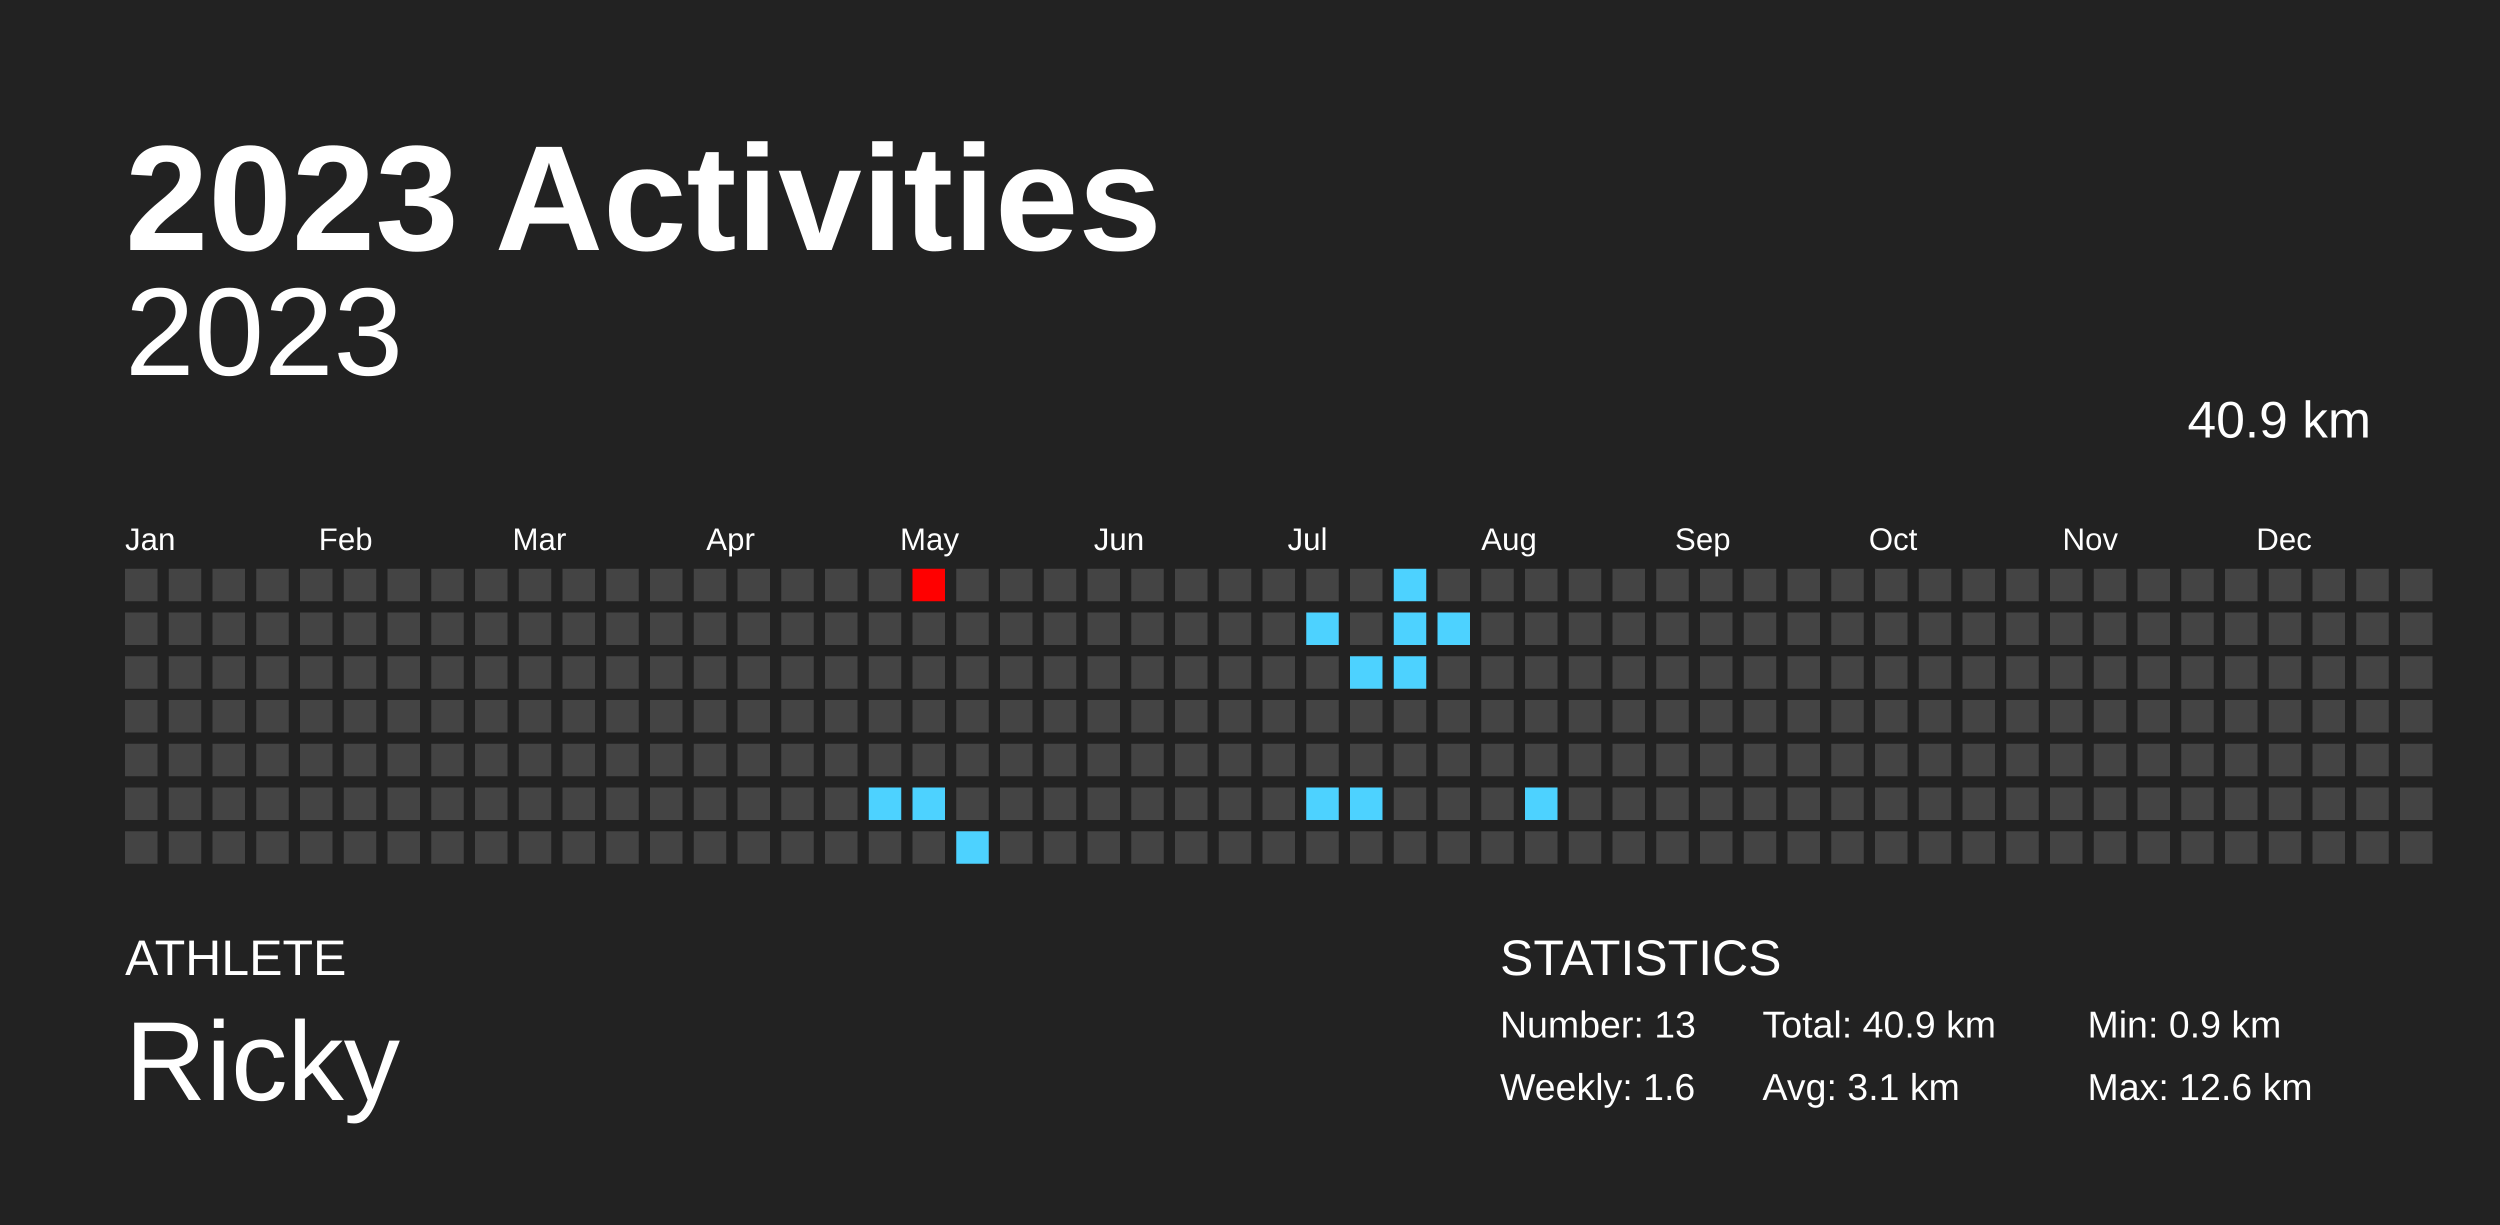
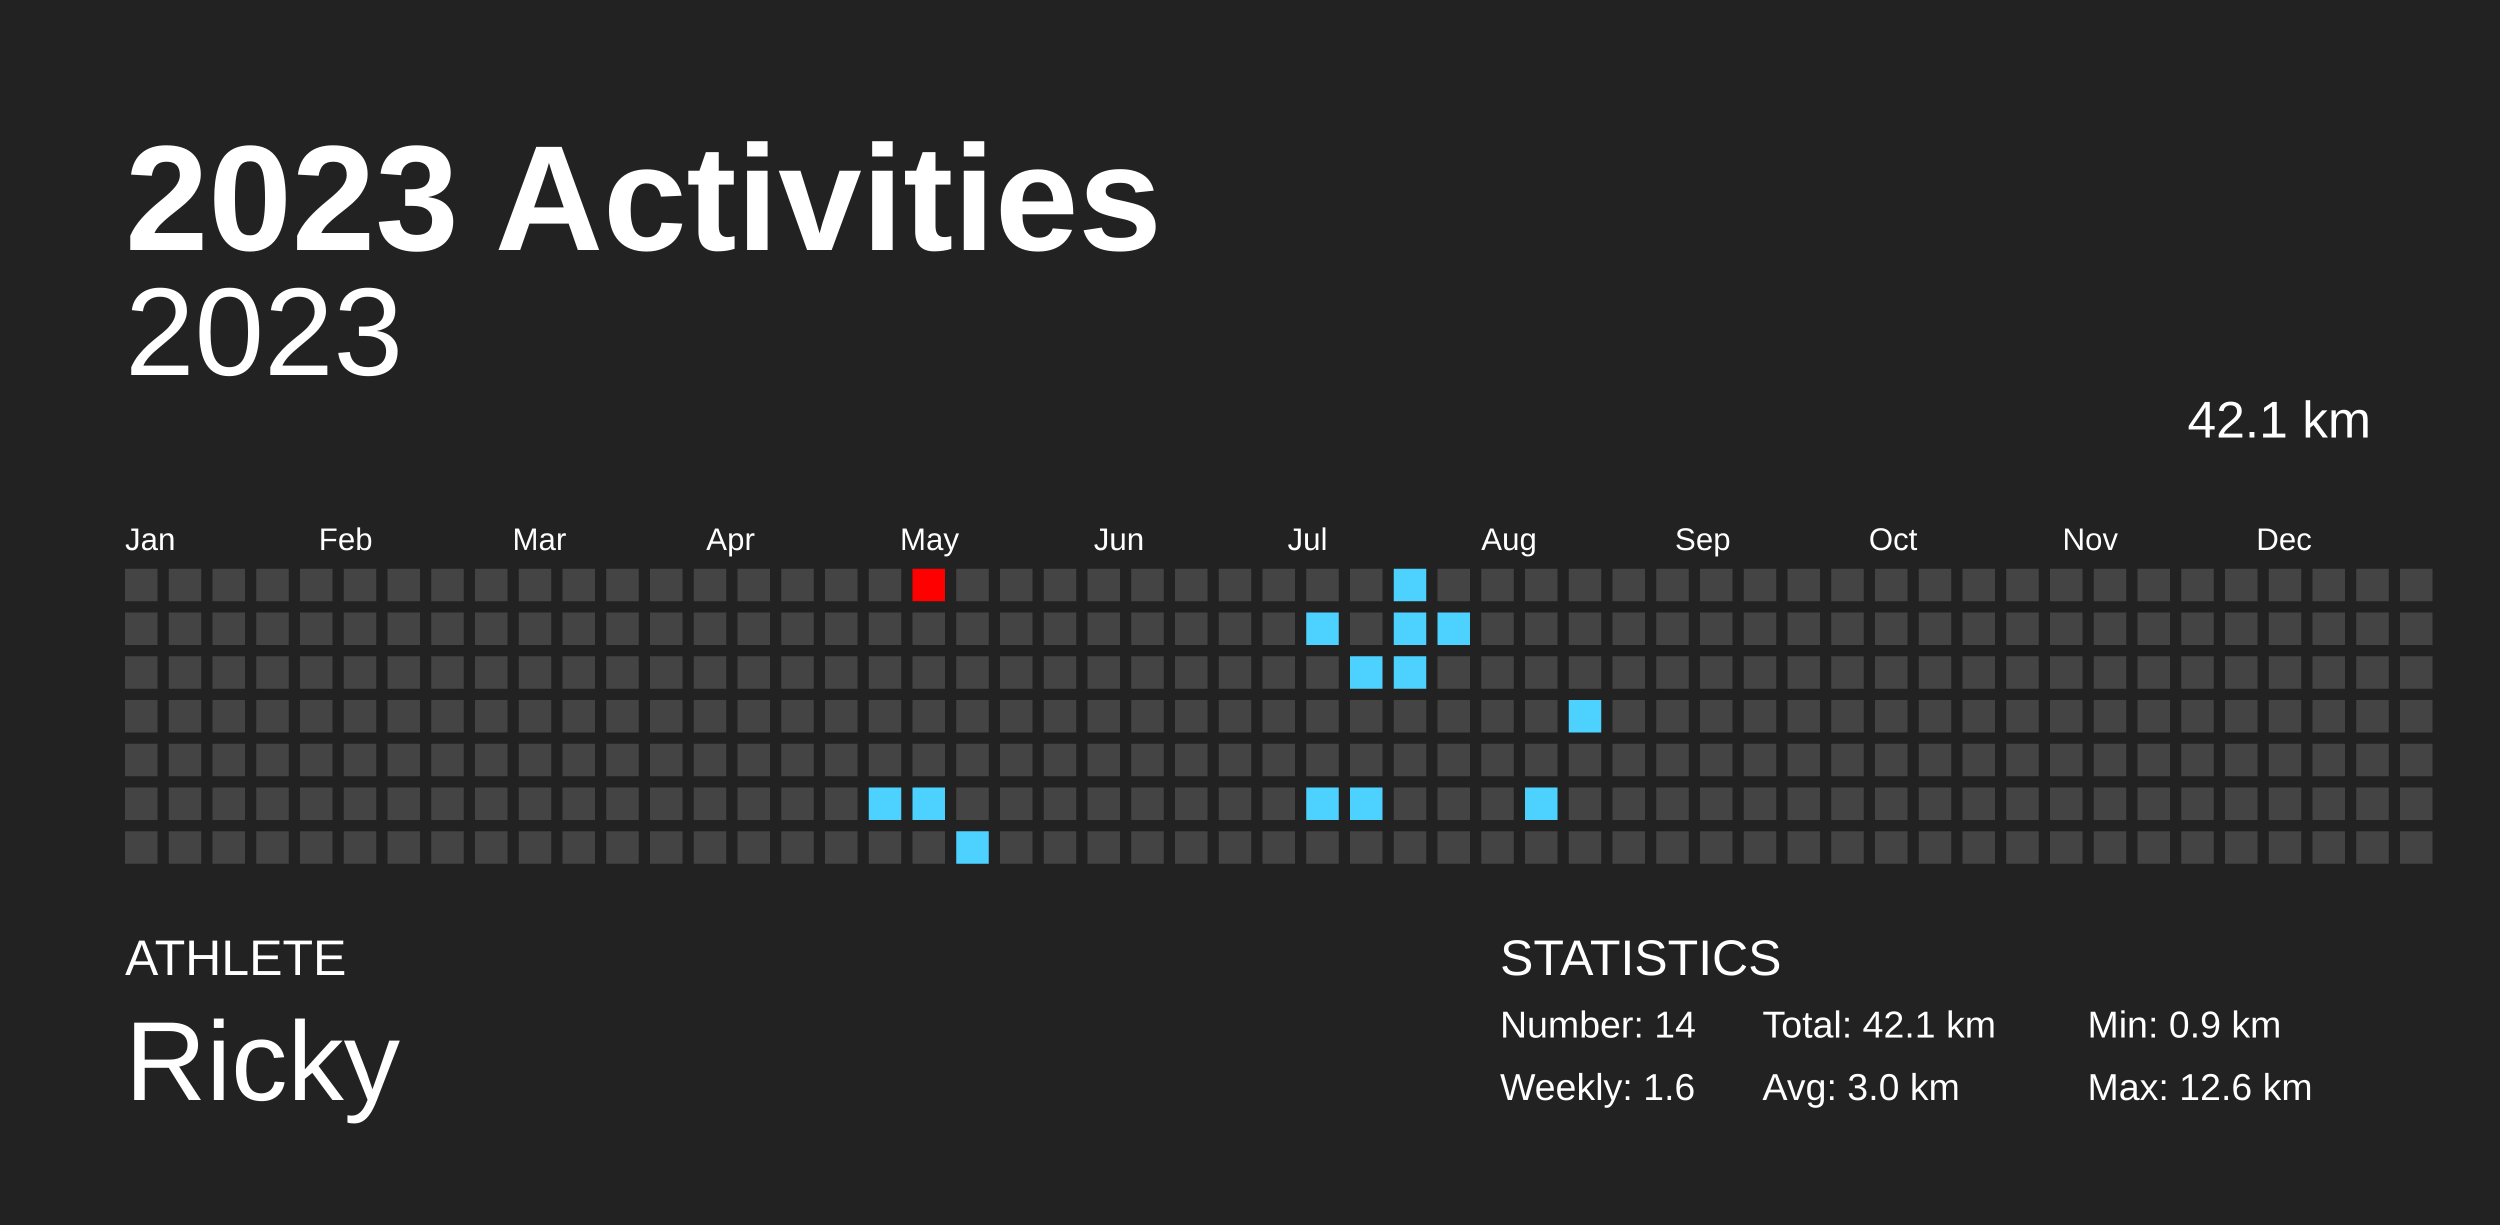
<svg xmlns="http://www.w3.org/2000/svg" baseProfile="full" height="98mm" version="1.1" viewBox="0,0,200,98" width="200mm">
  <defs />
  <rect fill="#222222" height="98" width="200" x="0" y="0" />
  <text fill="#FFFFFF" style="font-size:12px; font-family:Arial; font-weight:bold;" x="10" y="20">2023 Activities</text>
  <text fill="#FFFFFF" style="font-size:4px; font-family:Arial" x="10" y="78">ATHLETE</text>
  <text fill="#FFFFFF" style="font-size:9px; font-family:Arial" x="10" y="88">Ricky</text>
  <text fill="#FFFFFF" style="font-size:4px; font-family:Arial" x="120" y="78">STATISTICS</text>
-   <text fill="#FFFFFF" style="font-size:3px; font-family:Arial" x="120" y="83">Number: 13</text>
+   <text fill="#FFFFFF" style="font-size:3px; font-family:Arial" x="120" y="83">Number: 14</text>
  <text fill="#FFFFFF" style="font-size:3px; font-family:Arial" x="120" y="88">Weekly: 1.6</text>
-   <text fill="#FFFFFF" style="font-size:3px; font-family:Arial" x="141" y="83">Total: 40.9 km</text>
-   <text fill="#FFFFFF" style="font-size:3px; font-family:Arial" x="141" y="88">Avg: 3.1 km</text>
+   <text fill="#FFFFFF" style="font-size:3px; font-family:Arial" x="141" y="83">Total: 42.1 km</text>
+   <text fill="#FFFFFF" style="font-size:3px; font-family:Arial" x="141" y="88">Avg: 3.0 km</text>
  <text fill="#FFFFFF" style="font-size:3px; font-family:Arial" x="167" y="83">Min: 0.9 km</text>
  <text fill="#FFFFFF" style="font-size:3px; font-family:Arial" x="167" y="88">Max: 12.6 km</text>
  <text alignment-baseline="hanging" fill="#FFFFFF" style="font-size:10.0px; font-family:Arial;" x="10" y="30">2023</text>
-   <text alignment-baseline="hanging" fill="#FFFFFF" style="font-size:4.125px; font-family:Arial;" x="175" y="35">40.9 km</text>
+   <text alignment-baseline="hanging" fill="#FFFFFF" style="font-size:4.125px; font-family:Arial;" x="175" y="35">42.1 km</text>
  <text fill="#FFFFFF" style="font-size:2.5px; font-family:Arial" x="10.0" y="44">Jan</text>
  <text fill="#FFFFFF" style="font-size:2.5px; font-family:Arial" x="25.5" y="44">Feb</text>
  <text fill="#FFFFFF" style="font-size:2.5px; font-family:Arial" x="41.0" y="44">Mar</text>
  <text fill="#FFFFFF" style="font-size:2.5px; font-family:Arial" x="56.5" y="44">Apr</text>
  <text fill="#FFFFFF" style="font-size:2.5px; font-family:Arial" x="72.0" y="44">May</text>
  <text fill="#FFFFFF" style="font-size:2.5px; font-family:Arial" x="87.5" y="44">Jun</text>
  <text fill="#FFFFFF" style="font-size:2.5px; font-family:Arial" x="103.0" y="44">Jul</text>
  <text fill="#FFFFFF" style="font-size:2.5px; font-family:Arial" x="118.5" y="44">Aug</text>
  <text fill="#FFFFFF" style="font-size:2.5px; font-family:Arial" x="134.0" y="44">Sep</text>
  <text fill="#FFFFFF" style="font-size:2.5px; font-family:Arial" x="149.5" y="44">Oct</text>
  <text fill="#FFFFFF" style="font-size:2.5px; font-family:Arial" x="165.0" y="44">Nov</text>
  <text fill="#FFFFFF" style="font-size:2.5px; font-family:Arial" x="180.5" y="44">Dec</text>
  <rect fill="#444444" height="2.6" width="2.6" x="10.0" y="45.5" />
  <rect fill="#444444" height="2.6" width="2.6" x="10.0" y="49.0" />
  <rect fill="#444444" height="2.6" width="2.6" x="10.0" y="52.5" />
  <rect fill="#444444" height="2.6" width="2.6" x="10.0" y="56.0" />
  <rect fill="#444444" height="2.6" width="2.6" x="10.0" y="59.5" />
  <rect fill="#444444" height="2.6" width="2.6" x="10.0" y="63.0" />
  <rect fill="#444444" height="2.6" width="2.6" x="10.0" y="66.5" />
  <rect fill="#444444" height="2.6" width="2.6" x="13.5" y="45.5" />
  <rect fill="#444444" height="2.6" width="2.6" x="13.5" y="49.0" />
  <rect fill="#444444" height="2.6" width="2.6" x="13.5" y="52.5" />
  <rect fill="#444444" height="2.6" width="2.6" x="13.5" y="56.0" />
  <rect fill="#444444" height="2.6" width="2.6" x="13.5" y="59.5" />
  <rect fill="#444444" height="2.6" width="2.6" x="13.5" y="63.0" />
  <rect fill="#444444" height="2.6" width="2.6" x="13.5" y="66.5" />
  <rect fill="#444444" height="2.6" width="2.6" x="17.0" y="45.5" />
  <rect fill="#444444" height="2.6" width="2.6" x="17.0" y="49.0" />
  <rect fill="#444444" height="2.6" width="2.6" x="17.0" y="52.5" />
  <rect fill="#444444" height="2.6" width="2.6" x="17.0" y="56.0" />
  <rect fill="#444444" height="2.6" width="2.6" x="17.0" y="59.5" />
  <rect fill="#444444" height="2.6" width="2.6" x="17.0" y="63.0" />
  <rect fill="#444444" height="2.6" width="2.6" x="17.0" y="66.5" />
  <rect fill="#444444" height="2.6" width="2.6" x="20.5" y="45.5" />
  <rect fill="#444444" height="2.6" width="2.6" x="20.5" y="49.0" />
  <rect fill="#444444" height="2.6" width="2.6" x="20.5" y="52.5" />
  <rect fill="#444444" height="2.6" width="2.6" x="20.5" y="56.0" />
  <rect fill="#444444" height="2.6" width="2.6" x="20.5" y="59.5" />
  <rect fill="#444444" height="2.6" width="2.6" x="20.5" y="63.0" />
  <rect fill="#444444" height="2.6" width="2.6" x="20.5" y="66.5" />
  <rect fill="#444444" height="2.6" width="2.6" x="24.0" y="45.5" />
  <rect fill="#444444" height="2.6" width="2.6" x="24.0" y="49.0" />
  <rect fill="#444444" height="2.6" width="2.6" x="24.0" y="52.5" />
  <rect fill="#444444" height="2.6" width="2.6" x="24.0" y="56.0" />
  <rect fill="#444444" height="2.6" width="2.6" x="24.0" y="59.5" />
  <rect fill="#444444" height="2.6" width="2.6" x="24.0" y="63.0" />
  <rect fill="#444444" height="2.6" width="2.6" x="24.0" y="66.5" />
  <rect fill="#444444" height="2.6" width="2.6" x="27.5" y="45.5" />
  <rect fill="#444444" height="2.6" width="2.6" x="27.5" y="49.0" />
  <rect fill="#444444" height="2.6" width="2.6" x="27.5" y="52.5" />
  <rect fill="#444444" height="2.6" width="2.6" x="27.5" y="56.0" />
  <rect fill="#444444" height="2.6" width="2.6" x="27.5" y="59.5" />
  <rect fill="#444444" height="2.6" width="2.6" x="27.5" y="63.0" />
  <rect fill="#444444" height="2.6" width="2.6" x="27.5" y="66.5" />
  <rect fill="#444444" height="2.6" width="2.6" x="31.0" y="45.5" />
  <rect fill="#444444" height="2.6" width="2.6" x="31.0" y="49.0" />
  <rect fill="#444444" height="2.6" width="2.6" x="31.0" y="52.5" />
  <rect fill="#444444" height="2.6" width="2.6" x="31.0" y="56.0" />
  <rect fill="#444444" height="2.6" width="2.6" x="31.0" y="59.5" />
  <rect fill="#444444" height="2.6" width="2.6" x="31.0" y="63.0" />
  <rect fill="#444444" height="2.6" width="2.6" x="31.0" y="66.5" />
  <rect fill="#444444" height="2.6" width="2.6" x="34.5" y="45.5" />
  <rect fill="#444444" height="2.6" width="2.6" x="34.5" y="49.0" />
  <rect fill="#444444" height="2.6" width="2.6" x="34.5" y="52.5" />
  <rect fill="#444444" height="2.6" width="2.6" x="34.5" y="56.0" />
  <rect fill="#444444" height="2.6" width="2.6" x="34.5" y="59.5" />
  <rect fill="#444444" height="2.6" width="2.6" x="34.5" y="63.0" />
  <rect fill="#444444" height="2.6" width="2.6" x="34.5" y="66.5" />
  <rect fill="#444444" height="2.6" width="2.6" x="38.0" y="45.5" />
  <rect fill="#444444" height="2.6" width="2.6" x="38.0" y="49.0" />
  <rect fill="#444444" height="2.6" width="2.6" x="38.0" y="52.5" />
  <rect fill="#444444" height="2.6" width="2.6" x="38.0" y="56.0" />
  <rect fill="#444444" height="2.6" width="2.6" x="38.0" y="59.5" />
  <rect fill="#444444" height="2.6" width="2.6" x="38.0" y="63.0" />
  <rect fill="#444444" height="2.6" width="2.6" x="38.0" y="66.5" />
  <rect fill="#444444" height="2.6" width="2.6" x="41.5" y="45.5" />
  <rect fill="#444444" height="2.6" width="2.6" x="41.5" y="49.0" />
  <rect fill="#444444" height="2.6" width="2.6" x="41.5" y="52.5" />
  <rect fill="#444444" height="2.6" width="2.6" x="41.5" y="56.0" />
  <rect fill="#444444" height="2.6" width="2.6" x="41.5" y="59.5" />
  <rect fill="#444444" height="2.6" width="2.6" x="41.5" y="63.0" />
  <rect fill="#444444" height="2.6" width="2.6" x="41.5" y="66.5" />
  <rect fill="#444444" height="2.6" width="2.6" x="45.0" y="45.5" />
  <rect fill="#444444" height="2.6" width="2.6" x="45.0" y="49.0" />
  <rect fill="#444444" height="2.6" width="2.6" x="45.0" y="52.5" />
  <rect fill="#444444" height="2.6" width="2.6" x="45.0" y="56.0" />
  <rect fill="#444444" height="2.6" width="2.6" x="45.0" y="59.5" />
  <rect fill="#444444" height="2.6" width="2.6" x="45.0" y="63.0" />
  <rect fill="#444444" height="2.6" width="2.6" x="45.0" y="66.5" />
  <rect fill="#444444" height="2.6" width="2.6" x="48.5" y="45.5" />
  <rect fill="#444444" height="2.6" width="2.6" x="48.5" y="49.0" />
  <rect fill="#444444" height="2.6" width="2.6" x="48.5" y="52.5" />
  <rect fill="#444444" height="2.6" width="2.6" x="48.5" y="56.0" />
  <rect fill="#444444" height="2.6" width="2.6" x="48.5" y="59.5" />
  <rect fill="#444444" height="2.6" width="2.6" x="48.5" y="63.0" />
  <rect fill="#444444" height="2.6" width="2.6" x="48.5" y="66.5" />
  <rect fill="#444444" height="2.6" width="2.6" x="52.0" y="45.5" />
  <rect fill="#444444" height="2.6" width="2.6" x="52.0" y="49.0" />
  <rect fill="#444444" height="2.6" width="2.6" x="52.0" y="52.5" />
  <rect fill="#444444" height="2.6" width="2.6" x="52.0" y="56.0" />
  <rect fill="#444444" height="2.6" width="2.6" x="52.0" y="59.5" />
  <rect fill="#444444" height="2.6" width="2.6" x="52.0" y="63.0" />
  <rect fill="#444444" height="2.6" width="2.6" x="52.0" y="66.5" />
  <rect fill="#444444" height="2.6" width="2.6" x="55.5" y="45.5" />
  <rect fill="#444444" height="2.6" width="2.6" x="55.5" y="49.0" />
  <rect fill="#444444" height="2.6" width="2.6" x="55.5" y="52.5" />
  <rect fill="#444444" height="2.6" width="2.6" x="55.5" y="56.0" />
  <rect fill="#444444" height="2.6" width="2.6" x="55.5" y="59.5" />
  <rect fill="#444444" height="2.6" width="2.6" x="55.5" y="63.0" />
  <rect fill="#444444" height="2.6" width="2.6" x="55.5" y="66.5" />
  <rect fill="#444444" height="2.6" width="2.6" x="59.0" y="45.5" />
  <rect fill="#444444" height="2.6" width="2.6" x="59.0" y="49.0" />
  <rect fill="#444444" height="2.6" width="2.6" x="59.0" y="52.5" />
  <rect fill="#444444" height="2.6" width="2.6" x="59.0" y="56.0" />
  <rect fill="#444444" height="2.6" width="2.6" x="59.0" y="59.5" />
  <rect fill="#444444" height="2.6" width="2.6" x="59.0" y="63.0" />
  <rect fill="#444444" height="2.6" width="2.6" x="59.0" y="66.5" />
  <rect fill="#444444" height="2.6" width="2.6" x="62.5" y="45.5" />
  <rect fill="#444444" height="2.6" width="2.6" x="62.5" y="49.0" />
  <rect fill="#444444" height="2.6" width="2.6" x="62.5" y="52.5" />
  <rect fill="#444444" height="2.6" width="2.6" x="62.5" y="56.0" />
  <rect fill="#444444" height="2.6" width="2.6" x="62.5" y="59.5" />
  <rect fill="#444444" height="2.6" width="2.6" x="62.5" y="63.0" />
  <rect fill="#444444" height="2.6" width="2.6" x="62.5" y="66.5" />
  <rect fill="#444444" height="2.6" width="2.6" x="66.0" y="45.5" />
  <rect fill="#444444" height="2.6" width="2.6" x="66.0" y="49.0" />
  <rect fill="#444444" height="2.6" width="2.6" x="66.0" y="52.5" />
  <rect fill="#444444" height="2.6" width="2.6" x="66.0" y="56.0" />
  <rect fill="#444444" height="2.6" width="2.6" x="66.0" y="59.5" />
  <rect fill="#444444" height="2.6" width="2.6" x="66.0" y="63.0" />
  <rect fill="#444444" height="2.6" width="2.6" x="66.0" y="66.5" />
  <rect fill="#444444" height="2.6" width="2.6" x="69.5" y="45.5" />
  <rect fill="#444444" height="2.6" width="2.6" x="69.5" y="49.0" />
  <rect fill="#444444" height="2.6" width="2.6" x="69.5" y="52.5" />
  <rect fill="#444444" height="2.6" width="2.6" x="69.5" y="56.0" />
  <rect fill="#444444" height="2.6" width="2.6" x="69.5" y="59.5" />
  <rect fill="#4dd2ff" height="2.6" width="2.6" x="69.5" y="63.0" />
  <rect fill="#444444" height="2.6" width="2.6" x="69.5" y="66.5" />
  <rect fill="#ff0000" height="2.6" width="2.6" x="73.0" y="45.5" />
  <rect fill="#444444" height="2.6" width="2.6" x="73.0" y="49.0" />
  <rect fill="#444444" height="2.6" width="2.6" x="73.0" y="52.5" />
  <rect fill="#444444" height="2.6" width="2.6" x="73.0" y="56.0" />
  <rect fill="#444444" height="2.6" width="2.6" x="73.0" y="59.5" />
  <rect fill="#4dd2ff" height="2.6" width="2.6" x="73.0" y="63.0" />
  <rect fill="#444444" height="2.6" width="2.6" x="73.0" y="66.5" />
  <rect fill="#444444" height="2.6" width="2.6" x="76.5" y="45.5" />
  <rect fill="#444444" height="2.6" width="2.6" x="76.5" y="49.0" />
  <rect fill="#444444" height="2.6" width="2.6" x="76.5" y="52.5" />
  <rect fill="#444444" height="2.6" width="2.6" x="76.5" y="56.0" />
  <rect fill="#444444" height="2.6" width="2.6" x="76.5" y="59.5" />
  <rect fill="#444444" height="2.6" width="2.6" x="76.5" y="63.0" />
  <rect fill="#4dd2ff" height="2.6" width="2.6" x="76.5" y="66.5" />
  <rect fill="#444444" height="2.6" width="2.6" x="80.0" y="45.5" />
  <rect fill="#444444" height="2.6" width="2.6" x="80.0" y="49.0" />
  <rect fill="#444444" height="2.6" width="2.6" x="80.0" y="52.5" />
  <rect fill="#444444" height="2.6" width="2.6" x="80.0" y="56.0" />
  <rect fill="#444444" height="2.6" width="2.6" x="80.0" y="59.5" />
  <rect fill="#444444" height="2.6" width="2.6" x="80.0" y="63.0" />
  <rect fill="#444444" height="2.6" width="2.6" x="80.0" y="66.5" />
  <rect fill="#444444" height="2.6" width="2.6" x="83.5" y="45.5" />
  <rect fill="#444444" height="2.6" width="2.6" x="83.5" y="49.0" />
  <rect fill="#444444" height="2.6" width="2.6" x="83.5" y="52.5" />
  <rect fill="#444444" height="2.6" width="2.6" x="83.5" y="56.0" />
  <rect fill="#444444" height="2.6" width="2.6" x="83.5" y="59.5" />
  <rect fill="#444444" height="2.6" width="2.6" x="83.5" y="63.0" />
  <rect fill="#444444" height="2.6" width="2.6" x="83.5" y="66.5" />
  <rect fill="#444444" height="2.6" width="2.6" x="87.0" y="45.5" />
  <rect fill="#444444" height="2.6" width="2.6" x="87.0" y="49.0" />
  <rect fill="#444444" height="2.6" width="2.6" x="87.0" y="52.5" />
  <rect fill="#444444" height="2.6" width="2.6" x="87.0" y="56.0" />
  <rect fill="#444444" height="2.6" width="2.6" x="87.0" y="59.5" />
  <rect fill="#444444" height="2.6" width="2.6" x="87.0" y="63.0" />
  <rect fill="#444444" height="2.6" width="2.6" x="87.0" y="66.5" />
  <rect fill="#444444" height="2.6" width="2.6" x="90.5" y="45.5" />
  <rect fill="#444444" height="2.6" width="2.6" x="90.5" y="49.0" />
  <rect fill="#444444" height="2.6" width="2.6" x="90.5" y="52.5" />
  <rect fill="#444444" height="2.6" width="2.6" x="90.5" y="56.0" />
  <rect fill="#444444" height="2.6" width="2.6" x="90.5" y="59.5" />
  <rect fill="#444444" height="2.6" width="2.6" x="90.5" y="63.0" />
  <rect fill="#444444" height="2.6" width="2.6" x="90.5" y="66.5" />
  <rect fill="#444444" height="2.6" width="2.6" x="94.0" y="45.5" />
  <rect fill="#444444" height="2.6" width="2.6" x="94.0" y="49.0" />
  <rect fill="#444444" height="2.6" width="2.6" x="94.0" y="52.5" />
  <rect fill="#444444" height="2.6" width="2.6" x="94.0" y="56.0" />
  <rect fill="#444444" height="2.6" width="2.6" x="94.0" y="59.5" />
  <rect fill="#444444" height="2.6" width="2.6" x="94.0" y="63.0" />
  <rect fill="#444444" height="2.6" width="2.6" x="94.0" y="66.5" />
  <rect fill="#444444" height="2.6" width="2.6" x="97.5" y="45.5" />
  <rect fill="#444444" height="2.6" width="2.6" x="97.5" y="49.0" />
  <rect fill="#444444" height="2.6" width="2.6" x="97.5" y="52.5" />
  <rect fill="#444444" height="2.6" width="2.6" x="97.5" y="56.0" />
  <rect fill="#444444" height="2.6" width="2.6" x="97.5" y="59.5" />
  <rect fill="#444444" height="2.6" width="2.6" x="97.5" y="63.0" />
  <rect fill="#444444" height="2.6" width="2.6" x="97.5" y="66.5" />
  <rect fill="#444444" height="2.6" width="2.6" x="101.0" y="45.5" />
  <rect fill="#444444" height="2.6" width="2.6" x="101.0" y="49.0" />
  <rect fill="#444444" height="2.6" width="2.6" x="101.0" y="52.5" />
  <rect fill="#444444" height="2.6" width="2.6" x="101.0" y="56.0" />
  <rect fill="#444444" height="2.6" width="2.6" x="101.0" y="59.5" />
  <rect fill="#444444" height="2.6" width="2.6" x="101.0" y="63.0" />
  <rect fill="#444444" height="2.6" width="2.6" x="101.0" y="66.5" />
  <rect fill="#444444" height="2.6" width="2.6" x="104.5" y="45.5" />
  <rect fill="#4dd2ff" height="2.6" width="2.6" x="104.5" y="49.0" />
  <rect fill="#444444" height="2.6" width="2.6" x="104.5" y="52.5" />
  <rect fill="#444444" height="2.6" width="2.6" x="104.5" y="56.0" />
  <rect fill="#444444" height="2.6" width="2.6" x="104.5" y="59.5" />
  <rect fill="#4dd2ff" height="2.6" width="2.6" x="104.5" y="63.0" />
  <rect fill="#444444" height="2.6" width="2.6" x="104.5" y="66.5" />
  <rect fill="#444444" height="2.6" width="2.6" x="108.0" y="45.5" />
  <rect fill="#444444" height="2.6" width="2.6" x="108.0" y="49.0" />
  <rect fill="#4dd2ff" height="2.6" width="2.6" x="108.0" y="52.5" />
  <rect fill="#444444" height="2.6" width="2.6" x="108.0" y="56.0" />
  <rect fill="#444444" height="2.6" width="2.6" x="108.0" y="59.5" />
  <rect fill="#4dd2ff" height="2.6" width="2.6" x="108.0" y="63.0" />
  <rect fill="#444444" height="2.6" width="2.6" x="108.0" y="66.5" />
  <rect fill="#4dd2ff" height="2.6" width="2.6" x="111.5" y="45.5" />
  <rect fill="#4dd2ff" height="2.6" width="2.6" x="111.5" y="49.0" />
  <rect fill="#4dd2ff" height="2.6" width="2.6" x="111.5" y="52.5" />
  <rect fill="#444444" height="2.6" width="2.6" x="111.5" y="56.0" />
  <rect fill="#444444" height="2.6" width="2.6" x="111.5" y="59.5" />
  <rect fill="#444444" height="2.6" width="2.6" x="111.5" y="63.0" />
  <rect fill="#444444" height="2.6" width="2.6" x="111.5" y="66.5" />
  <rect fill="#444444" height="2.6" width="2.6" x="115.0" y="45.5" />
  <rect fill="#4dd2ff" height="2.6" width="2.6" x="115.0" y="49.0" />
  <rect fill="#444444" height="2.6" width="2.6" x="115.0" y="52.5" />
  <rect fill="#444444" height="2.6" width="2.6" x="115.0" y="56.0" />
  <rect fill="#444444" height="2.6" width="2.6" x="115.0" y="59.5" />
  <rect fill="#444444" height="2.6" width="2.6" x="115.0" y="63.0" />
  <rect fill="#444444" height="2.6" width="2.6" x="115.0" y="66.5" />
  <rect fill="#444444" height="2.6" width="2.6" x="118.5" y="45.5" />
  <rect fill="#444444" height="2.6" width="2.6" x="118.5" y="49.0" />
  <rect fill="#444444" height="2.6" width="2.6" x="118.5" y="52.5" />
  <rect fill="#444444" height="2.6" width="2.6" x="118.5" y="56.0" />
  <rect fill="#444444" height="2.6" width="2.6" x="118.5" y="59.5" />
  <rect fill="#444444" height="2.6" width="2.6" x="118.5" y="63.0" />
  <rect fill="#444444" height="2.6" width="2.6" x="118.5" y="66.5" />
  <rect fill="#444444" height="2.6" width="2.6" x="122.0" y="45.5" />
  <rect fill="#444444" height="2.6" width="2.6" x="122.0" y="49.0" />
  <rect fill="#444444" height="2.6" width="2.6" x="122.0" y="52.5" />
  <rect fill="#444444" height="2.6" width="2.6" x="122.0" y="56.0" />
  <rect fill="#444444" height="2.6" width="2.6" x="122.0" y="59.5" />
  <rect fill="#4dd2ff" height="2.6" width="2.6" x="122.0" y="63.0" />
  <rect fill="#444444" height="2.6" width="2.6" x="122.0" y="66.5" />
  <rect fill="#444444" height="2.6" width="2.6" x="125.5" y="45.5" />
  <rect fill="#444444" height="2.6" width="2.6" x="125.5" y="49.0" />
  <rect fill="#444444" height="2.6" width="2.6" x="125.5" y="52.5" />
-   <rect fill="#444444" height="2.6" width="2.6" x="125.5" y="56.0" />
+   <rect fill="#4dd2ff" height="2.6" width="2.6" x="125.5" y="56.0" />
  <rect fill="#444444" height="2.6" width="2.6" x="125.5" y="59.5" />
  <rect fill="#444444" height="2.6" width="2.6" x="125.5" y="63.0" />
  <rect fill="#444444" height="2.6" width="2.6" x="125.5" y="66.5" />
  <rect fill="#444444" height="2.6" width="2.6" x="129.0" y="45.5" />
  <rect fill="#444444" height="2.6" width="2.6" x="129.0" y="49.0" />
  <rect fill="#444444" height="2.6" width="2.6" x="129.0" y="52.5" />
  <rect fill="#444444" height="2.6" width="2.6" x="129.0" y="56.0" />
  <rect fill="#444444" height="2.6" width="2.6" x="129.0" y="59.5" />
  <rect fill="#444444" height="2.6" width="2.6" x="129.0" y="63.0" />
  <rect fill="#444444" height="2.6" width="2.6" x="129.0" y="66.5" />
  <rect fill="#444444" height="2.6" width="2.6" x="132.5" y="45.5" />
  <rect fill="#444444" height="2.6" width="2.6" x="132.5" y="49.0" />
  <rect fill="#444444" height="2.6" width="2.6" x="132.5" y="52.5" />
  <rect fill="#444444" height="2.6" width="2.6" x="132.5" y="56.0" />
  <rect fill="#444444" height="2.6" width="2.6" x="132.5" y="59.5" />
  <rect fill="#444444" height="2.6" width="2.6" x="132.5" y="63.0" />
  <rect fill="#444444" height="2.6" width="2.6" x="132.5" y="66.5" />
  <rect fill="#444444" height="2.6" width="2.6" x="136.0" y="45.5" />
  <rect fill="#444444" height="2.6" width="2.6" x="136.0" y="49.0" />
  <rect fill="#444444" height="2.6" width="2.6" x="136.0" y="52.5" />
  <rect fill="#444444" height="2.6" width="2.6" x="136.0" y="56.0" />
  <rect fill="#444444" height="2.6" width="2.6" x="136.0" y="59.5" />
  <rect fill="#444444" height="2.6" width="2.6" x="136.0" y="63.0" />
  <rect fill="#444444" height="2.6" width="2.6" x="136.0" y="66.5" />
  <rect fill="#444444" height="2.6" width="2.6" x="139.5" y="45.5" />
  <rect fill="#444444" height="2.6" width="2.6" x="139.5" y="49.0" />
  <rect fill="#444444" height="2.6" width="2.6" x="139.5" y="52.5" />
  <rect fill="#444444" height="2.6" width="2.6" x="139.5" y="56.0" />
  <rect fill="#444444" height="2.6" width="2.6" x="139.5" y="59.5" />
  <rect fill="#444444" height="2.6" width="2.6" x="139.5" y="63.0" />
  <rect fill="#444444" height="2.6" width="2.6" x="139.5" y="66.5" />
  <rect fill="#444444" height="2.6" width="2.6" x="143.0" y="45.5" />
  <rect fill="#444444" height="2.6" width="2.6" x="143.0" y="49.0" />
  <rect fill="#444444" height="2.6" width="2.6" x="143.0" y="52.5" />
  <rect fill="#444444" height="2.6" width="2.6" x="143.0" y="56.0" />
  <rect fill="#444444" height="2.6" width="2.6" x="143.0" y="59.5" />
  <rect fill="#444444" height="2.6" width="2.6" x="143.0" y="63.0" />
  <rect fill="#444444" height="2.6" width="2.6" x="143.0" y="66.5" />
  <rect fill="#444444" height="2.6" width="2.6" x="146.5" y="45.5" />
  <rect fill="#444444" height="2.6" width="2.6" x="146.5" y="49.0" />
  <rect fill="#444444" height="2.6" width="2.6" x="146.5" y="52.5" />
  <rect fill="#444444" height="2.6" width="2.6" x="146.5" y="56.0" />
  <rect fill="#444444" height="2.6" width="2.6" x="146.5" y="59.5" />
  <rect fill="#444444" height="2.6" width="2.6" x="146.5" y="63.0" />
  <rect fill="#444444" height="2.6" width="2.6" x="146.5" y="66.5" />
  <rect fill="#444444" height="2.6" width="2.6" x="150.0" y="45.5" />
  <rect fill="#444444" height="2.6" width="2.6" x="150.0" y="49.0" />
  <rect fill="#444444" height="2.6" width="2.6" x="150.0" y="52.5" />
  <rect fill="#444444" height="2.6" width="2.6" x="150.0" y="56.0" />
  <rect fill="#444444" height="2.6" width="2.6" x="150.0" y="59.5" />
  <rect fill="#444444" height="2.6" width="2.6" x="150.0" y="63.0" />
  <rect fill="#444444" height="2.6" width="2.6" x="150.0" y="66.5" />
  <rect fill="#444444" height="2.6" width="2.6" x="153.5" y="45.5" />
  <rect fill="#444444" height="2.6" width="2.6" x="153.5" y="49.0" />
  <rect fill="#444444" height="2.6" width="2.6" x="153.5" y="52.5" />
  <rect fill="#444444" height="2.6" width="2.6" x="153.5" y="56.0" />
  <rect fill="#444444" height="2.6" width="2.6" x="153.5" y="59.5" />
  <rect fill="#444444" height="2.6" width="2.6" x="153.5" y="63.0" />
  <rect fill="#444444" height="2.6" width="2.6" x="153.5" y="66.5" />
  <rect fill="#444444" height="2.6" width="2.6" x="157.0" y="45.5" />
  <rect fill="#444444" height="2.6" width="2.6" x="157.0" y="49.0" />
  <rect fill="#444444" height="2.6" width="2.6" x="157.0" y="52.5" />
  <rect fill="#444444" height="2.6" width="2.6" x="157.0" y="56.0" />
  <rect fill="#444444" height="2.6" width="2.6" x="157.0" y="59.5" />
  <rect fill="#444444" height="2.6" width="2.6" x="157.0" y="63.0" />
  <rect fill="#444444" height="2.6" width="2.6" x="157.0" y="66.5" />
  <rect fill="#444444" height="2.6" width="2.6" x="160.5" y="45.5" />
  <rect fill="#444444" height="2.6" width="2.6" x="160.5" y="49.0" />
  <rect fill="#444444" height="2.6" width="2.6" x="160.5" y="52.5" />
  <rect fill="#444444" height="2.6" width="2.6" x="160.5" y="56.0" />
  <rect fill="#444444" height="2.6" width="2.6" x="160.5" y="59.5" />
  <rect fill="#444444" height="2.6" width="2.6" x="160.5" y="63.0" />
  <rect fill="#444444" height="2.6" width="2.6" x="160.5" y="66.5" />
  <rect fill="#444444" height="2.6" width="2.6" x="164.0" y="45.5" />
  <rect fill="#444444" height="2.6" width="2.6" x="164.0" y="49.0" />
  <rect fill="#444444" height="2.6" width="2.6" x="164.0" y="52.5" />
  <rect fill="#444444" height="2.6" width="2.6" x="164.0" y="56.0" />
  <rect fill="#444444" height="2.6" width="2.6" x="164.0" y="59.5" />
  <rect fill="#444444" height="2.6" width="2.6" x="164.0" y="63.0" />
  <rect fill="#444444" height="2.6" width="2.6" x="164.0" y="66.5" />
  <rect fill="#444444" height="2.6" width="2.6" x="167.5" y="45.5" />
  <rect fill="#444444" height="2.6" width="2.6" x="167.5" y="49.0" />
  <rect fill="#444444" height="2.6" width="2.6" x="167.5" y="52.5" />
  <rect fill="#444444" height="2.6" width="2.6" x="167.5" y="56.0" />
  <rect fill="#444444" height="2.6" width="2.6" x="167.5" y="59.5" />
  <rect fill="#444444" height="2.6" width="2.6" x="167.5" y="63.0" />
  <rect fill="#444444" height="2.6" width="2.6" x="167.5" y="66.5" />
  <rect fill="#444444" height="2.6" width="2.6" x="171.0" y="45.5" />
  <rect fill="#444444" height="2.6" width="2.6" x="171.0" y="49.0" />
  <rect fill="#444444" height="2.6" width="2.6" x="171.0" y="52.5" />
  <rect fill="#444444" height="2.6" width="2.6" x="171.0" y="56.0" />
  <rect fill="#444444" height="2.6" width="2.6" x="171.0" y="59.5" />
  <rect fill="#444444" height="2.6" width="2.6" x="171.0" y="63.0" />
  <rect fill="#444444" height="2.6" width="2.6" x="171.0" y="66.5" />
  <rect fill="#444444" height="2.6" width="2.6" x="174.5" y="45.5" />
  <rect fill="#444444" height="2.6" width="2.6" x="174.5" y="49.0" />
  <rect fill="#444444" height="2.6" width="2.6" x="174.5" y="52.5" />
  <rect fill="#444444" height="2.6" width="2.6" x="174.5" y="56.0" />
  <rect fill="#444444" height="2.6" width="2.6" x="174.5" y="59.5" />
  <rect fill="#444444" height="2.6" width="2.6" x="174.5" y="63.0" />
  <rect fill="#444444" height="2.6" width="2.6" x="174.5" y="66.5" />
  <rect fill="#444444" height="2.6" width="2.6" x="178.0" y="45.5" />
  <rect fill="#444444" height="2.6" width="2.6" x="178.0" y="49.0" />
  <rect fill="#444444" height="2.6" width="2.6" x="178.0" y="52.5" />
  <rect fill="#444444" height="2.6" width="2.6" x="178.0" y="56.0" />
  <rect fill="#444444" height="2.6" width="2.6" x="178.0" y="59.5" />
  <rect fill="#444444" height="2.6" width="2.6" x="178.0" y="63.0" />
  <rect fill="#444444" height="2.6" width="2.6" x="178.0" y="66.5" />
  <rect fill="#444444" height="2.6" width="2.6" x="181.5" y="45.5" />
  <rect fill="#444444" height="2.6" width="2.6" x="181.5" y="49.0" />
  <rect fill="#444444" height="2.6" width="2.6" x="181.5" y="52.5" />
  <rect fill="#444444" height="2.6" width="2.6" x="181.5" y="56.0" />
  <rect fill="#444444" height="2.6" width="2.6" x="181.5" y="59.5" />
  <rect fill="#444444" height="2.6" width="2.6" x="181.5" y="63.0" />
  <rect fill="#444444" height="2.6" width="2.6" x="181.5" y="66.5" />
  <rect fill="#444444" height="2.6" width="2.6" x="185.0" y="45.5" />
  <rect fill="#444444" height="2.6" width="2.6" x="185.0" y="49.0" />
  <rect fill="#444444" height="2.6" width="2.6" x="185.0" y="52.5" />
  <rect fill="#444444" height="2.6" width="2.6" x="185.0" y="56.0" />
  <rect fill="#444444" height="2.6" width="2.6" x="185.0" y="59.5" />
  <rect fill="#444444" height="2.6" width="2.6" x="185.0" y="63.0" />
  <rect fill="#444444" height="2.6" width="2.6" x="185.0" y="66.5" />
  <rect fill="#444444" height="2.6" width="2.6" x="188.5" y="45.5" />
  <rect fill="#444444" height="2.6" width="2.6" x="188.5" y="49.0" />
  <rect fill="#444444" height="2.6" width="2.6" x="188.5" y="52.5" />
  <rect fill="#444444" height="2.6" width="2.6" x="188.5" y="56.0" />
  <rect fill="#444444" height="2.6" width="2.6" x="188.5" y="59.5" />
  <rect fill="#444444" height="2.6" width="2.6" x="188.5" y="63.0" />
  <rect fill="#444444" height="2.6" width="2.6" x="188.5" y="66.5" />
  <rect fill="#444444" height="2.6" width="2.6" x="192.0" y="45.5" />
  <rect fill="#444444" height="2.6" width="2.6" x="192.0" y="49.0" />
  <rect fill="#444444" height="2.6" width="2.6" x="192.0" y="52.5" />
  <rect fill="#444444" height="2.6" width="2.6" x="192.0" y="56.0" />
  <rect fill="#444444" height="2.6" width="2.6" x="192.0" y="59.5" />
  <rect fill="#444444" height="2.6" width="2.6" x="192.0" y="63.0" />
  <rect fill="#444444" height="2.6" width="2.6" x="192.0" y="66.5" />
</svg>
